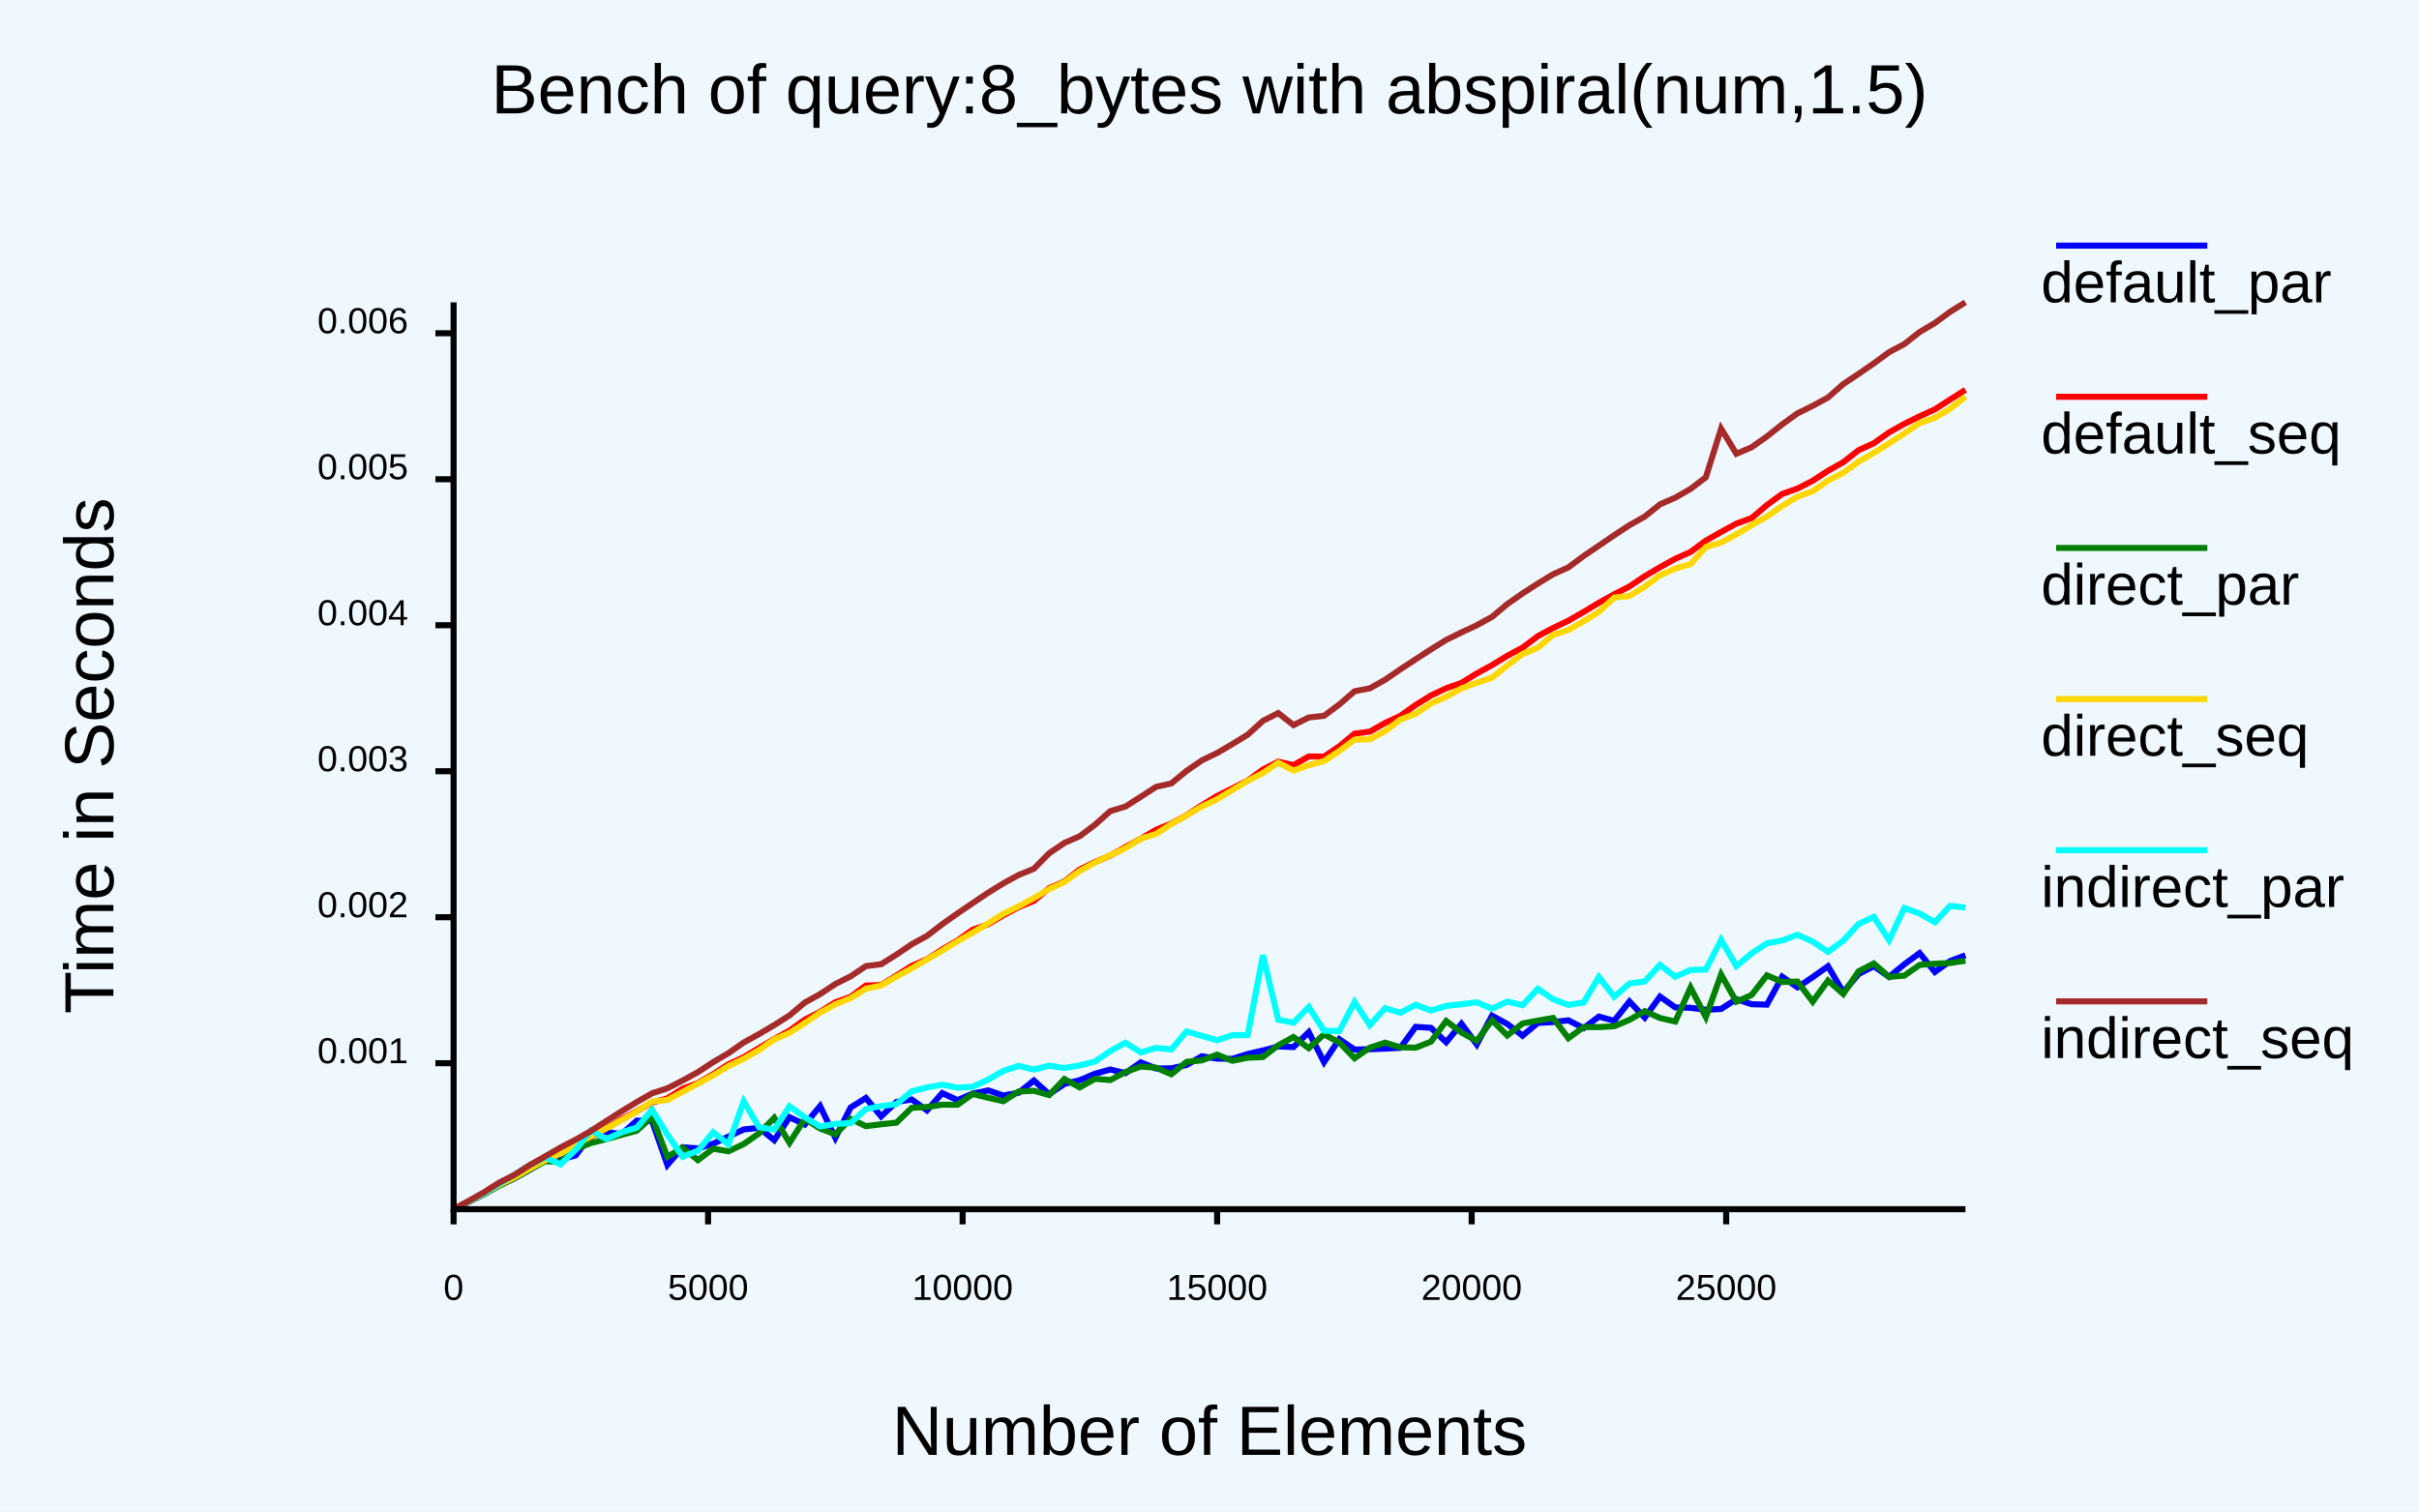
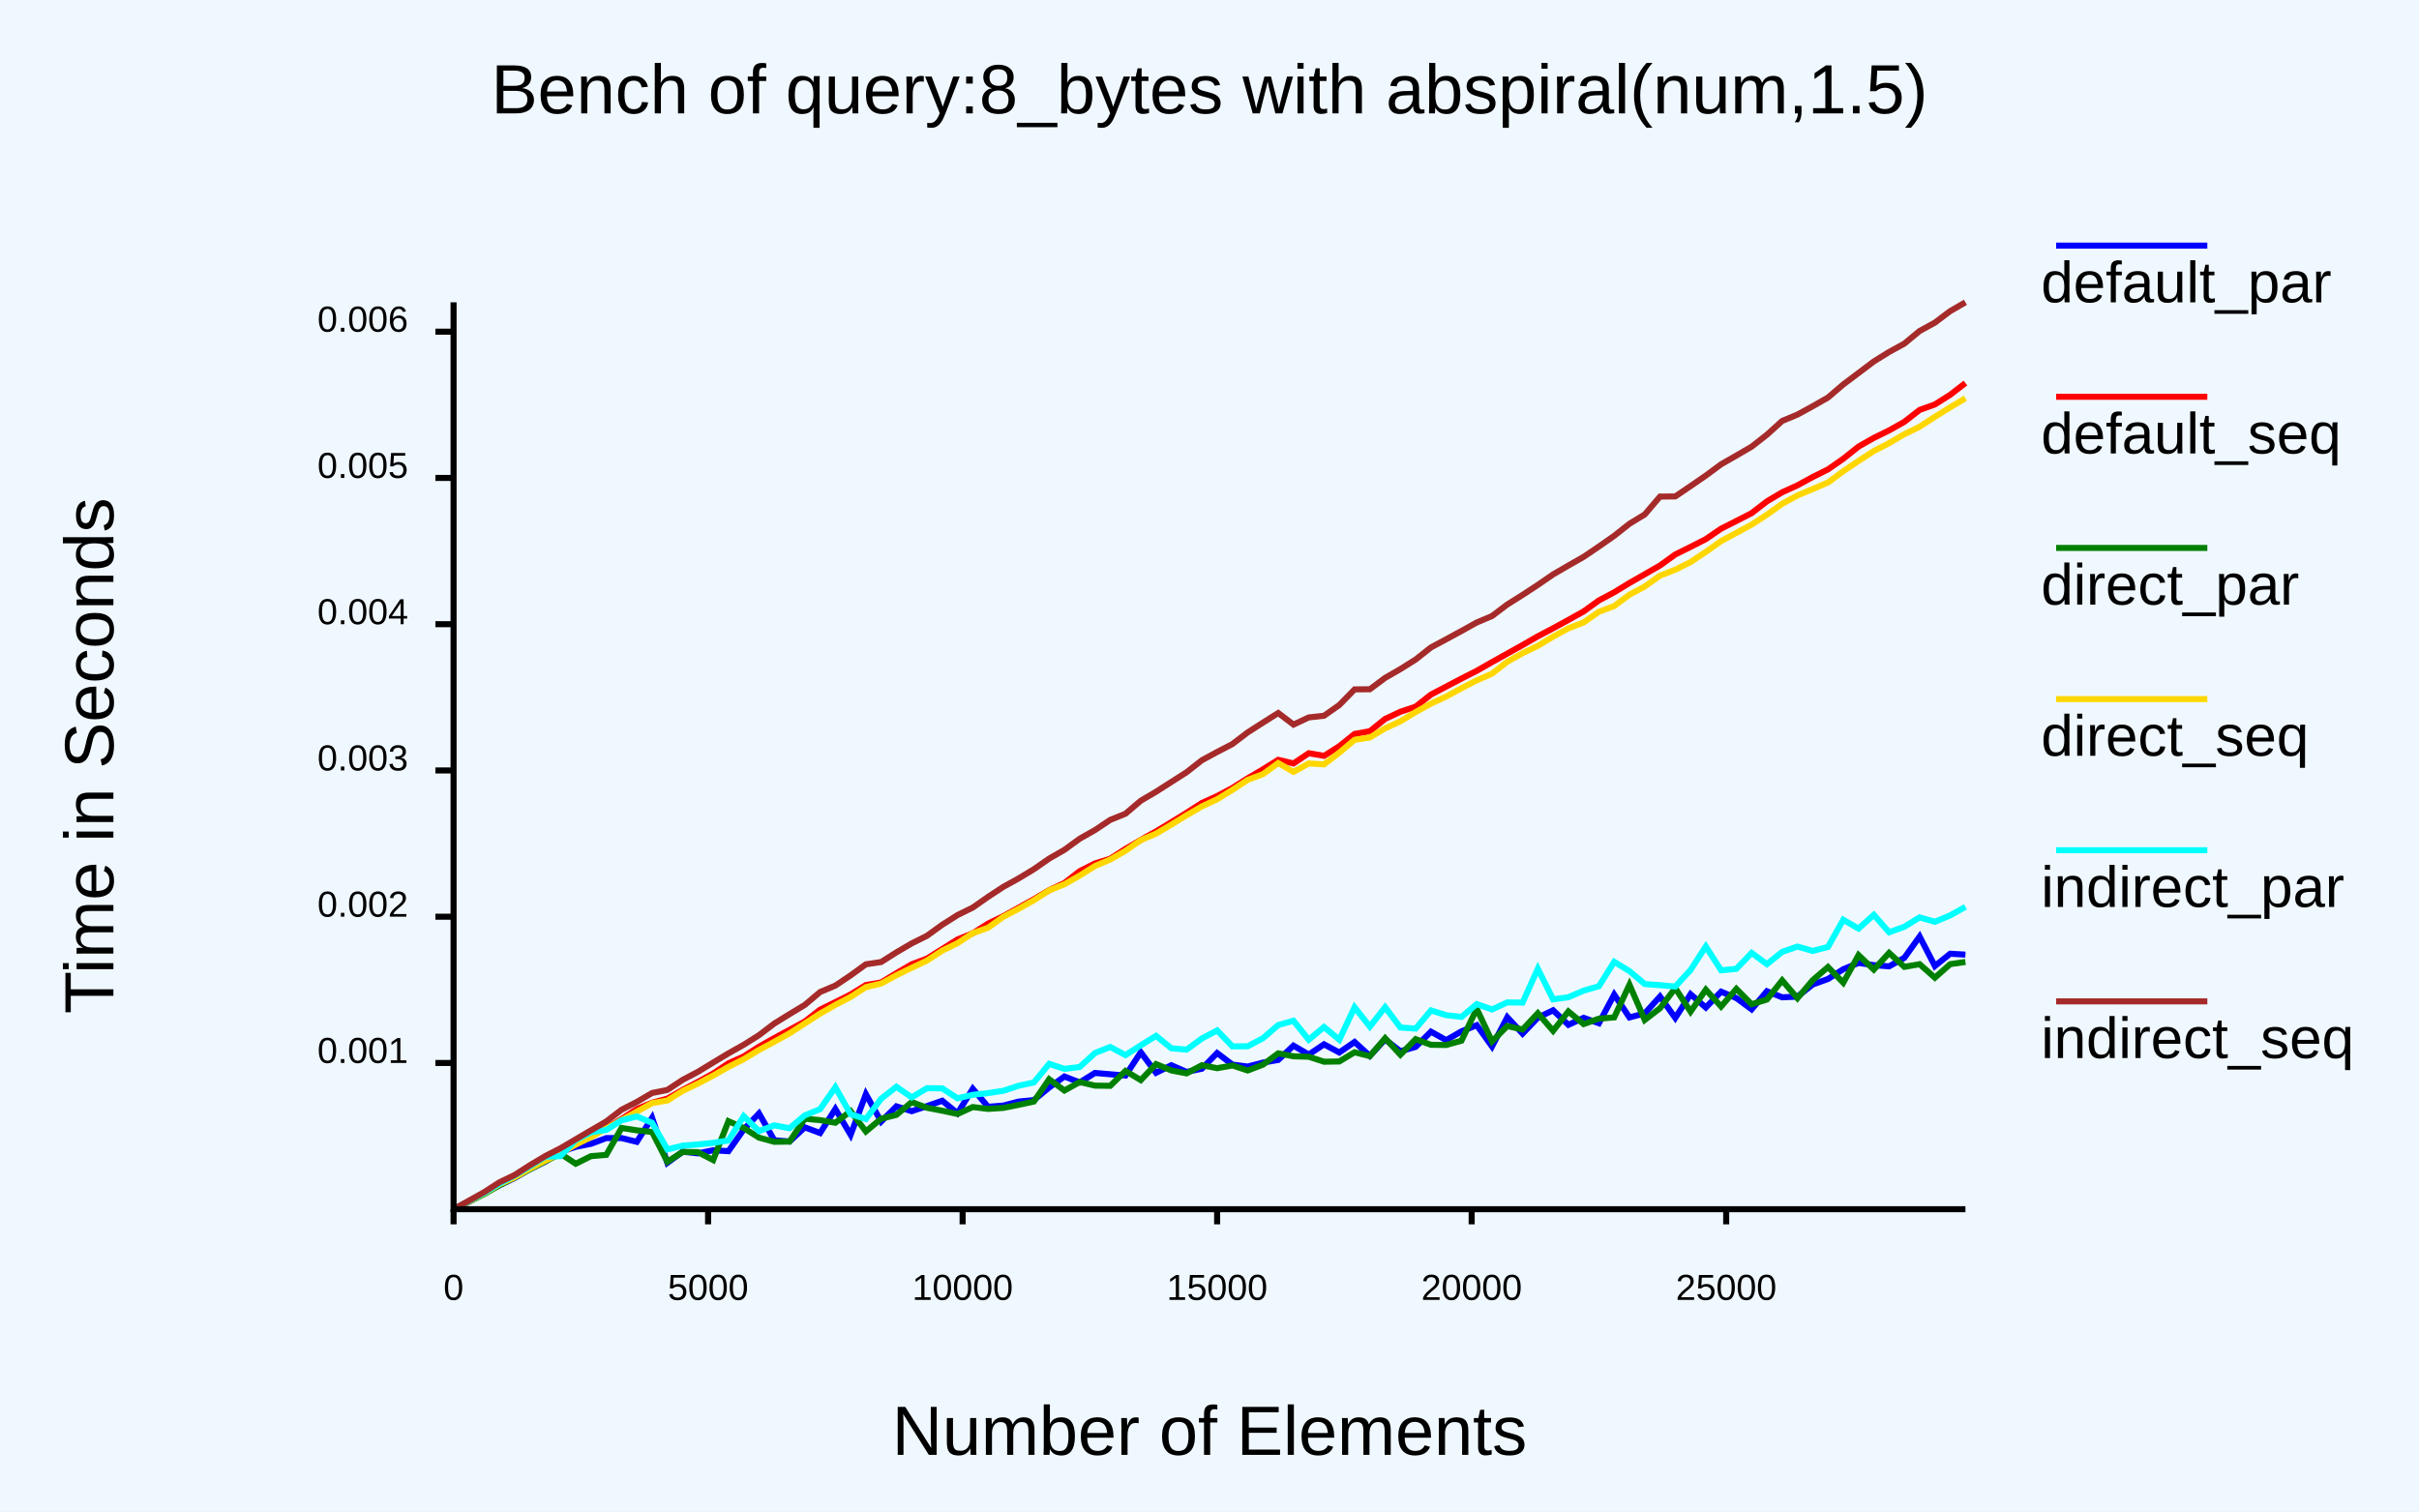
<svg xmlns="http://www.w3.org/2000/svg" class="poloto" width="800" height="500" viewBox="0 0 800 500">
  <style>.poloto {
                    font-family: "Arial";
                    stroke-width:2;
                    }
                    .poloto_text{fill: var(--poloto_fg_color,black);  }
                    .poloto_axis_lines{stroke: var(--poloto_fg_color,black);stoke-width:3;fill:none}
                    .poloto_background{fill: var(--poloto_bg_color,aliceblue); }
                    .poloto0stroke{stroke:  var(--poloto_color0,blue); }
                    .poloto1stroke{stroke:  var(--poloto_color1,red); }
                    .poloto2stroke{stroke:  var(--poloto_color2,green); }
                    .poloto3stroke{stroke:  var(--poloto_color3,gold); }
                    .poloto4stroke{stroke:  var(--poloto_color4,aqua); }
                    .poloto5stroke{stroke:  var(--poloto_color5,brown); }
                    .poloto6stroke{stroke:  var(--poloto_color6,lime); }
                    .poloto7stroke{stroke:  var(--poloto_color7,chocolate); }
                    .poloto0fill{fill:var(--poloto_color0,blue);}
                    .poloto1fill{fill:var(--poloto_color1,red);}
                    .poloto2fill{fill:var(--poloto_color2,green);}
                    .poloto3fill{fill:var(--poloto_color3,gold);}
                    .poloto4fill{fill:var(--poloto_color4,aqua);}
                    .poloto5fill{fill:var(--poloto_color5,brown);}
                    .poloto6fill{fill:var(--poloto_color6,lime);}
                    .poloto7fill{fill:var(--poloto_color7,chocolate);}</style>
  <rect class="poloto_background" fill="white" x="0" y="0" width="800" height="500" />
  <line class="poloto_axis_lines" stroke="black" x1="150" x2="150" y1="400" y2="405" />
  <text class="poloto_text" alignment-baseline="start" text-anchor="middle" x="150" y="430">0</text>
  <line class="poloto_axis_lines" stroke="black" x1="234.175" x2="234.175" y1="400" y2="405" />
  <text class="poloto_text" alignment-baseline="start" text-anchor="middle" x="234.175" y="430">5000</text>
  <line class="poloto_axis_lines" stroke="black" x1="318.35" x2="318.35" y1="400" y2="405" />
  <text class="poloto_text" alignment-baseline="start" text-anchor="middle" x="318.35" y="430">10000</text>
  <line class="poloto_axis_lines" stroke="black" x1="402.525" x2="402.525" y1="400" y2="405" />
  <text class="poloto_text" alignment-baseline="start" text-anchor="middle" x="402.525" y="430">15000</text>
  <line class="poloto_axis_lines" stroke="black" x1="486.7" x2="486.7" y1="400" y2="405" />
  <text class="poloto_text" alignment-baseline="start" text-anchor="middle" x="486.7" y="430">20000</text>
  <line class="poloto_axis_lines" stroke="black" x1="570.875" x2="570.875" y1="400" y2="405" />
  <text class="poloto_text" alignment-baseline="start" text-anchor="middle" x="570.875" y="430">25000</text>
-   <line class="poloto_axis_lines" stroke="black" x1="150" x2="144" y1="351.709" y2="351.709" />
-   <text class="poloto_text" alignment-baseline="middle" text-anchor="end" x="135" y="351.709">0.001</text>
-   <line class="poloto_axis_lines" stroke="black" x1="150" x2="144" y1="303.413" y2="303.413" />
-   <text class="poloto_text" alignment-baseline="middle" text-anchor="end" x="135" y="303.413">0.002</text>
-   <line class="poloto_axis_lines" stroke="black" x1="150" x2="144" y1="255.117" y2="255.117" />
-   <text class="poloto_text" alignment-baseline="middle" text-anchor="end" x="135" y="255.117">0.003</text>
-   <line class="poloto_axis_lines" stroke="black" x1="150" x2="144" y1="206.821" y2="206.821" />
-   <text class="poloto_text" alignment-baseline="middle" text-anchor="end" x="135" y="206.821">0.004</text>
-   <line class="poloto_axis_lines" stroke="black" x1="150" x2="144" y1="158.524" y2="158.524" />
-   <text class="poloto_text" alignment-baseline="middle" text-anchor="end" x="135" y="158.524">0.005</text>
-   <line class="poloto_axis_lines" stroke="black" x1="150" x2="144" y1="110.228" y2="110.228" />
-   <text class="poloto_text" alignment-baseline="middle" text-anchor="end" x="135" y="110.228">0.006</text>
+   <line class="poloto_axis_lines" stroke="black" x1="150" x2="144" y1="351.624" y2="351.624" />
+   <text class="poloto_text" alignment-baseline="middle" text-anchor="end" x="135" y="351.624">0.001</text>
+   <line class="poloto_axis_lines" stroke="black" x1="150" x2="144" y1="303.243" y2="303.243" />
+   <text class="poloto_text" alignment-baseline="middle" text-anchor="end" x="135" y="303.243">0.002</text>
+   <line class="poloto_axis_lines" stroke="black" x1="150" x2="144" y1="254.861" y2="254.861" />
+   <text class="poloto_text" alignment-baseline="middle" text-anchor="end" x="135" y="254.861">0.003</text>
+   <line class="poloto_axis_lines" stroke="black" x1="150" x2="144" y1="206.48" y2="206.48" />
+   <text class="poloto_text" alignment-baseline="middle" text-anchor="end" x="135" y="206.48">0.004</text>
+   <line class="poloto_axis_lines" stroke="black" x1="150" x2="144" y1="158.098" y2="158.098" />
+   <text class="poloto_text" alignment-baseline="middle" text-anchor="end" x="135" y="158.098">0.005</text>
+   <line class="poloto_axis_lines" stroke="black" x1="150" x2="144" y1="109.717" y2="109.717" />
+   <text class="poloto_text" alignment-baseline="middle" text-anchor="end" x="135" y="109.717">0.006</text>
  <text class="poloto_text" alignment-baseline="middle" text-anchor="start" font-size="large" x="675" y="100">default_par</text>
  <line class="poloto0stroke" stroke="black" x1="680" x2="730" y1="81.25" y2="81.25" />
-   <polyline class="poloto0stroke" fill="none" stroke="black" points="650,316 644.949,317.896 639.899,321.524 634.848,315.264 629.798,318.981 624.747,323.142 619.697,319.614 614.646,322.217 609.596,328.204 604.545,319.634 599.495,323.232 594.444,326.58 589.394,323.084 584.343,332.326 579.293,332.189 574.242,330.527 569.192,333.758 564.141,334.022 559.091,333.381 554.04,333.245 548.99,329.67 543.939,336.618 538.889,331.291 533.838,337.666 528.788,336.279 523.737,340.104 518.687,337.522 513.636,338.098 508.586,338.368 503.535,342.594 498.485,338.719 493.434,335.987 488.384,345.486 483.333,338.649 478.283,344.751 473.232,340.008 468.182,339.679 463.131,346.614 458.081,346.876 453.03,347.075 447.98,347.192 442.929,343.754 437.879,351.361 432.828,341.428 427.778,346.365 422.727,346.156 417.677,347.491 412.626,348.656 407.576,350.242 402.525,350.196 397.475,349.407 392.424,352.287 387.374,353.393 382.323,353.444 377.273,351.429 372.222,354.975 367.172,353.787 362.121,355.18 357.071,357.316 352.02,358.552 346.97,361.955 341.919,357.428 336.869,361.485 331.818,362.386 326.768,360.695 321.717,361.755 316.667,363.915 311.616,361.591 306.566,367.302 301.515,363.701 296.465,364.514 291.414,369.296 286.364,363.207 281.313,366.353 276.263,376.375 271.212,365.89 266.162,371.967 261.111,369.577 256.061,377.161 251.01,373.071 245.96,373.613 240.909,375.96 235.859,378.343 230.808,379.894 225.758,379.507 220.707,385.349 215.657,370.845 210.606,370.693 205.556,375.159 200.505,374.465 195.455,375.544 190.404,382.174 185.354,383.613 180.303,383.778 175.253,386.921 170.202,389.736 165.152,392.123 160.101,395.009 155.051,397.531 150,400 " />
+   <polyline class="poloto0stroke" fill="none" stroke="black" points="650,315.777 644.949,315.488 639.899,319.561 634.848,309.797 629.798,316.838 624.747,319.669 619.697,319.266 614.646,318.537 609.596,320.612 604.545,323.837 599.495,325.663 594.444,329.682 589.394,329.903 584.343,327.893 579.293,333.876 574.242,330.16 569.192,328.04 564.141,333.285 559.091,328.873 554.04,336.726 548.99,329.635 543.939,335.226 538.889,336.558 533.838,328.996 528.788,338.488 523.737,336.69 518.687,339.012 513.636,334.197 508.586,336.637 503.535,341.926 498.485,336.498 493.434,346.173 488.384,339.128 483.333,341.166 478.283,344.067 473.232,341.271 468.182,346.302 463.131,347.743 458.081,343.83 453.03,349.281 447.98,344.68 442.929,348.158 437.879,345.451 432.828,348.844 427.778,345.894 422.727,350.626 417.677,351.498 412.626,352.808 407.576,352.165 402.525,348.336 397.475,353.529 392.424,354.581 387.374,352.372 382.323,354.881 377.273,348.083 372.222,355.785 367.172,355.358 362.121,354.926 357.071,358.059 352.02,356.102 346.97,359.746 341.919,363.902 336.869,364.387 331.818,365.714 326.768,366.122 321.717,360.169 316.667,368.244 311.616,364.119 306.566,365.881 301.515,367.576 296.465,365.97 291.414,371.006 286.364,361.945 281.313,375.39 276.263,366.858 271.212,374.799 266.162,372.919 261.111,377.606 256.061,377.182 251.01,368.314 245.96,373.621 240.909,380.802 235.859,380.508 230.808,381.524 225.758,380.986 220.707,384.662 215.657,369.774 210.606,377.711 205.556,376.466 200.505,376.474 195.455,378.362 190.404,379.368 185.354,381.056 180.303,384.261 175.253,386.733 170.202,389.69 165.152,392.084 160.101,394.669 155.051,397.506 150,400 " />
  <text class="poloto_text" alignment-baseline="middle" text-anchor="start" font-size="large" x="675" y="150">default_seq</text>
  <line class="poloto1stroke" stroke="black" x1="680" x2="730" y1="131.25" y2="131.25" />
-   <polyline class="poloto1stroke" fill="none" stroke="black" points="650,128.948 644.949,132.157 639.899,135.417 634.848,137.712 629.798,140.201 624.747,143.033 619.697,146.634 614.646,148.918 609.596,152.903 604.545,155.74 599.495,159.018 594.444,161.61 589.394,163.387 584.343,167.07 579.293,171.376 574.242,173.207 569.192,175.98 564.141,178.826 559.091,182.584 554.04,184.854 548.99,187.614 543.939,190.589 538.889,194.021 533.838,196.579 528.788,199.37 523.737,202.43 518.687,205.326 513.636,207.722 508.586,210.428 503.535,214.234 498.485,216.917 493.434,220.019 488.384,222.788 483.333,225.89 478.283,227.659 473.232,230.063 468.182,233.21 463.131,236.799 458.081,239.139 453.03,242.015 447.98,242.681 442.929,246.878 437.879,250.269 432.828,250.232 427.778,253.098 422.727,251.959 417.677,254.539 412.626,258.218 407.576,260.785 402.525,263.304 397.475,266.368 392.424,269.672 387.374,272.441 382.323,274.497 377.273,277.426 372.222,280.209 367.172,283.024 362.121,285.159 357.071,287.626 352.02,291.583 346.97,293.801 341.919,297.989 336.869,300.094 331.818,302.765 326.768,305.745 321.717,307.538 316.667,311.107 311.616,314.06 306.566,317.304 301.515,319.516 296.465,322.718 291.414,325.851 286.364,326.001 281.313,329.764 276.263,331.562 271.212,334.708 266.162,337.288 261.111,340.921 256.061,343.706 251.01,346.663 245.96,349.724 240.909,352.066 235.859,355.33 230.808,358.261 225.758,360.151 220.707,363.348 215.657,364.694 210.606,367.554 205.556,370.179 200.505,373.206 195.455,376.095 190.404,378.405 185.354,381.069 180.303,383.851 175.253,386.562 170.202,389.506 165.152,391.917 160.101,394.732 155.051,397.41 150,399.999 " />
+   <polyline class="poloto1stroke" fill="none" stroke="black" points="650,126.7 644.949,130.605 639.899,133.789 634.848,135.602 629.798,139.537 624.747,142.38 619.697,144.859 614.646,147.724 609.596,151.761 604.545,155.273 599.495,157.799 594.444,160.546 589.394,162.845 584.343,165.852 579.293,169.745 574.242,172.331 569.192,174.888 564.141,178.339 559.091,180.915 554.04,183.418 548.99,187.063 543.939,189.954 538.889,192.852 533.838,195.924 528.788,198.607 523.737,202.253 518.687,205.068 513.636,207.827 508.586,210.482 503.535,213.386 498.485,216.198 493.434,219.017 488.384,221.898 483.333,224.462 478.283,227.114 473.232,229.765 468.182,233.75 463.131,235.444 458.081,237.811 453.03,241.88 447.98,242.776 442.929,246.843 437.879,250.035 432.828,249.161 427.778,252.54 422.727,251.349 417.677,254.487 412.626,257.468 407.576,260.645 402.525,263.33 397.475,265.621 392.424,268.863 387.374,271.972 382.323,275.018 377.273,277.84 372.222,280.801 367.172,284.045 362.121,285.62 357.071,288.176 352.02,292.098 346.97,294.465 341.919,297.46 336.869,300.271 331.818,303.056 326.768,305.517 321.717,308.723 316.667,310.759 311.616,313.933 306.566,317.087 301.515,318.978 296.465,321.923 291.414,324.975 286.364,325.845 281.313,328.962 276.263,331.499 271.212,333.985 266.162,337.911 261.111,340.664 256.061,343.382 251.01,346.238 245.96,349.454 240.909,351.736 235.859,355.114 230.808,357.887 225.758,360.536 220.707,363.422 215.657,364.765 210.606,366.861 205.556,370.165 200.505,373.127 195.455,375.59 190.404,378.648 185.354,381.427 180.303,383.332 175.253,386.467 170.202,389.43 165.152,391.864 160.101,394.704 155.051,397.494 150,400 " />
  <text class="poloto_text" alignment-baseline="middle" text-anchor="start" font-size="large" x="675" y="200">direct_par</text>
  <line class="poloto2stroke" stroke="black" x1="680" x2="730" y1="181.25" y2="181.25" />
-   <polyline class="poloto2stroke" fill="none" stroke="black" points="650,317.791 644.949,318.559 639.899,318.794 634.848,319.188 629.798,322.731 624.747,323.149 619.697,318.711 614.646,321.319 609.596,328.794 604.545,324.359 599.495,331.331 594.444,324.702 589.394,324.826 584.343,322.636 579.293,329.122 574.242,331.36 569.192,322.375 564.141,336.42 559.091,326.689 554.04,337.909 548.99,336.747 543.939,334.476 538.889,337.347 533.838,339.478 528.788,339.761 523.737,339.753 518.687,343.428 513.636,336.738 508.586,337.607 503.535,338.562 498.485,342.535 493.434,337.485 488.384,344.321 483.333,341.559 478.283,337.735 473.232,344.594 468.182,346.557 463.131,346.453 458.081,344.899 453.03,346.557 447.98,350.063 442.929,344.841 437.879,342.161 432.828,346.723 427.778,343.046 422.727,345.776 417.677,349.668 412.626,349.889 407.576,350.91 402.525,348.858 397.475,350.772 392.424,351.26 387.374,355.357 382.323,353.189 377.273,352.801 372.222,354.618 367.172,357.266 362.121,356.87 357.071,359.707 352.02,356.941 346.97,362.233 341.919,360.835 336.869,361.054 331.818,364.276 326.768,363.123 321.717,361.879 316.667,365.438 311.616,365.426 306.566,366.185 301.515,366.458 296.465,371.374 291.414,371.9 286.364,372.527 281.313,370.107 276.263,375.213 271.212,373.295 266.162,370.076 261.111,378.034 256.061,369.777 251.01,374.94 245.96,378.447 240.909,380.836 235.859,379.986 230.808,383.757 225.758,379.643 220.707,382.682 215.657,369.427 210.606,374.024 205.556,375.405 200.505,376.844 195.455,378.09 190.404,380.091 185.354,384.419 180.303,384.11 175.253,386.928 170.202,389.741 165.152,392.143 160.101,394.953 155.051,397.538 150,399.998 " />
+   <polyline class="poloto2stroke" fill="none" stroke="black" points="650,318.206 644.949,318.938 639.899,323.414 634.848,318.948 629.798,319.83 624.747,315.217 619.697,320.738 614.646,315.94 609.596,325.069 604.545,319.893 599.495,324.223 594.444,330.204 589.394,324.304 584.343,330.645 579.293,332.196 574.242,327.104 569.192,332.946 564.141,327.378 559.091,334.646 554.04,326.86 548.99,333.518 543.939,337.399 538.889,325.728 533.838,336.555 528.788,336.957 523.737,338.757 518.687,334.581 513.636,340.989 508.586,335.169 503.535,340.558 498.485,339.41 493.434,344.496 488.384,333.71 483.333,344.263 478.283,345.67 473.232,345.616 468.182,343.747 463.131,348.893 458.081,343.428 453.03,349.367 447.98,348.088 442.929,351.124 437.879,351.21 432.828,349.566 427.778,349.416 422.727,348.44 417.677,352.182 412.626,354.11 407.576,352.449 402.525,353.349 397.475,352.368 392.424,355.06 387.374,354.094 382.323,351.993 377.273,357.297 372.222,354.258 367.172,359.185 362.121,359.116 357.071,357.926 352.02,360.742 346.97,357.006 341.919,364.386 336.869,365.479 331.818,366.487 326.768,366.817 321.717,366.203 316.667,368.491 311.616,367.417 306.566,366.449 301.515,364.56 296.465,368.798 291.414,370.063 286.364,374.279 281.313,367.56 276.263,371.39 271.212,370.531 266.162,370.067 261.111,377.63 256.061,377.703 251.01,376.326 245.96,373.13 240.909,370.878 235.859,383.732 230.808,381.128 225.758,381.054 220.707,384.306 215.657,374.457 210.606,373.911 205.556,373.119 200.505,382.026 195.455,382.448 190.404,384.959 185.354,381.631 180.303,384.14 175.253,386.778 170.202,389.484 165.152,392.077 160.101,395.011 155.051,397.522 150,399.999 " />
  <text class="poloto_text" alignment-baseline="middle" text-anchor="start" font-size="large" x="675" y="250">direct_seq</text>
  <line class="poloto3stroke" stroke="black" x1="680" x2="730" y1="231.25" y2="231.25" />
-   <polyline class="poloto3stroke" fill="none" stroke="black" points="650,131.267 644.949,135.195 639.899,138.193 634.848,139.954 629.798,143.387 624.747,146.657 619.697,149.811 614.646,152.732 609.596,156.397 604.545,158.988 599.495,162.495 594.444,164.322 589.394,167.372 584.343,170.89 579.293,173.737 574.242,176.754 569.192,179.464 564.141,180.967 559.091,186.592 554.04,188.07 548.99,190.306 543.939,194.086 538.889,197.152 533.838,197.682 528.788,202.399 523.737,205.496 518.687,208.389 513.636,210.014 508.586,214.259 503.535,216.358 498.485,220.126 493.434,224.189 488.384,225.869 483.333,227.717 478.283,230.486 473.232,232.722 468.182,236.075 463.131,238.032 458.081,241.884 453.03,244.543 447.98,244.666 442.929,248.429 437.879,251.759 432.828,253.115 427.778,254.912 422.727,252.286 417.677,255.71 412.626,258.263 407.576,261.329 402.525,264.364 397.475,266.794 392.424,269.695 387.374,272.573 382.323,275.853 377.273,277.41 372.222,280.572 367.172,282.919 362.121,285.316 357.071,288.114 352.02,291.759 346.97,294.113 341.919,297.063 336.869,299.8 331.818,302.279 326.768,305.46 321.717,308.477 316.667,311.37 311.616,314.445 306.566,317.384 301.515,320.335 296.465,323.045 291.414,326 286.364,327.054 281.313,330.178 276.263,332.227 271.212,334.964 266.162,338.418 261.111,341.66 256.061,343.811 251.01,347.329 245.96,350.237 240.909,352.635 235.859,355.718 230.808,358.448 225.758,361.17 220.707,363.852 215.657,364.381 210.606,367.694 205.556,370.514 200.505,373.282 195.455,375.85 190.404,378.745 185.354,381.624 180.303,383.786 175.253,386.574 170.202,389.439 165.152,391.907 160.101,394.767 155.051,397.396 150,400 " />
+   <polyline class="poloto3stroke" fill="none" stroke="black" points="650,131.724 644.949,134.745 639.899,137.874 634.848,141.146 629.798,143.622 624.747,146.588 619.697,149.193 614.646,152.46 609.596,155.876 604.545,159.593 599.495,161.774 594.444,163.897 589.394,166.648 584.343,170.264 579.293,173.543 574.242,176.26 569.192,178.993 564.141,182.56 559.091,185.925 554.04,188.455 548.99,190.419 543.939,194.014 538.889,196.707 533.838,200.478 528.788,202.367 523.737,205.888 518.687,207.852 513.636,210.598 508.586,213.638 503.535,216.063 498.485,218.902 493.434,222.844 488.384,225.053 483.333,227.65 478.283,230.41 473.232,232.747 468.182,235.544 463.131,238.6 458.081,240.917 453.03,243.962 447.98,244.727 442.929,248.965 437.879,252.852 432.828,252.537 427.778,255.334 422.727,252.411 417.677,256.08 412.626,257.97 407.576,261.291 402.525,264.389 397.475,266.753 392.424,269.683 387.374,272.784 382.323,275.763 377.273,277.91 372.222,281.427 367.172,284.312 362.121,286.47 357.071,289.637 352.02,292.51 346.97,294.513 341.919,297.796 336.869,300.626 331.818,303.268 326.768,306.879 321.717,308.682 316.667,311.984 311.616,314.458 306.566,317.748 301.515,320.135 296.465,322.595 291.414,325.343 286.364,326.525 281.313,329.788 276.263,332.411 271.212,335.28 266.162,338.556 261.111,341.82 256.061,344.604 251.01,347.325 245.96,350.365 240.909,352.911 235.859,355.776 230.808,358.448 225.758,360.866 220.707,364.033 215.657,364.901 210.606,367.73 205.556,370.485 200.505,373.255 195.455,376.175 190.404,378.615 185.354,381.465 180.303,383.934 175.253,386.564 170.202,389.473 165.152,391.779 160.101,394.772 155.051,397.412 150,400 " />
  <text class="poloto_text" alignment-baseline="middle" text-anchor="start" font-size="large" x="675" y="300">indirect_par</text>
  <line class="poloto4stroke" stroke="black" x1="680" x2="730" y1="281.25" y2="281.25" />
-   <polyline class="poloto4stroke" fill="none" stroke="black" points="650,300.201 644.949,299.663 639.899,305.064 634.848,302.161 629.798,300.374 624.747,311 619.697,303.276 614.646,305.673 609.596,311.163 604.545,314.881 599.495,311.463 594.444,309.218 589.394,311.124 584.343,312.036 579.293,315.374 574.242,319.573 569.192,310.915 564.141,320.706 559.091,320.87 554.04,323.098 548.99,319.176 543.939,324.653 538.889,325.326 533.838,329.723 528.788,323.183 523.737,331.623 518.687,332.424 513.636,330.537 508.586,327.106 503.535,332.52 498.485,331.311 493.434,333.649 488.384,331.55 483.333,332.208 478.283,332.748 473.232,334.28 468.182,332.383 463.131,335.015 458.081,333.504 453.03,339.114 447.98,331.44 442.929,341.042 437.879,340.961 432.828,333.113 427.778,338.301 422.727,337.281 417.677,315.958 412.626,342.412 407.576,342.426 402.525,344.113 397.475,342.658 392.424,341.212 387.374,347.142 382.323,346.644 377.273,348.127 372.222,344.931 367.172,347.696 362.121,351.17 357.071,352.445 352.02,353.271 346.97,352.526 341.919,353.805 336.869,352.607 331.818,354.266 326.768,357.142 321.717,359.49 316.667,359.791 311.616,358.801 306.566,359.721 301.515,361.008 296.465,365.244 291.414,365.883 286.364,366.888 281.313,371.535 276.263,371.773 271.212,372.607 266.162,369.57 261.111,365.96 256.061,373.672 251.01,372.876 245.96,364.316 240.909,378.516 235.859,374.546 230.808,380.69 225.758,382.615 220.707,375.272 215.657,367.108 210.606,373.002 205.556,374.555 200.505,376.785 195.455,373.919 190.404,380.303 185.354,385.178 180.303,382.795 175.253,385.349 170.202,388.548 165.152,391.56 160.101,394.648 155.051,397.313 150,400 " />
+   <polyline class="poloto4stroke" fill="none" stroke="black" points="650,299.975 644.949,302.806 639.899,304.92 634.848,303.477 629.798,306.57 624.747,308.381 619.697,302.61 614.646,307.178 609.596,304.247 604.545,313.24 599.495,314.557 594.444,313.12 589.394,314.877 584.343,318.936 579.293,315.219 574.242,320.479 569.192,320.979 564.141,313.092 559.091,320.857 554.04,326.35 548.99,325.891 543.939,325.515 538.889,321.24 533.838,318.171 528.788,326.229 523.737,327.699 518.687,329.874 513.636,330.575 508.586,320.466 503.535,331.649 498.485,331.588 493.434,333.912 488.384,332.146 483.333,336.393 478.283,335.82 473.232,334.243 468.182,340.248 463.131,339.892 458.081,333.19 453.03,339.597 447.98,333.204 442.929,343.949 437.879,339.721 432.828,343.941 427.778,337.663 422.727,339.083 417.677,343.444 412.626,346.112 407.576,346.133 402.525,340.865 397.475,343.526 392.424,347.216 387.374,346.763 382.323,342.657 377.273,345.785 372.222,349.031 367.172,346.33 362.121,348.334 357.071,352.954 352.02,353.569 346.97,351.926 341.919,358.069 336.869,359.163 331.818,360.819 326.768,361.596 321.717,362.161 316.667,363.313 311.616,360.027 306.566,359.966 301.515,362.995 296.465,359.512 291.414,363.436 286.364,370.16 281.313,368.591 276.263,359.653 271.212,366.892 266.162,368.948 261.111,373.216 256.061,372.254 251.01,374.145 245.96,369.224 240.909,377.259 235.859,378.058 230.808,378.571 225.758,378.975 220.707,380.215 215.657,371.42 210.606,369.306 205.556,370.599 200.505,373.772 195.455,374.571 190.404,377.14 185.354,382.437 180.303,382.653 175.253,385.8 170.202,388.859 165.152,391.548 160.101,394.649 155.051,397.314 150,399.999 " />
  <text class="poloto_text" alignment-baseline="middle" text-anchor="start" font-size="large" x="675" y="350">indirect_seq</text>
  <line class="poloto5stroke" stroke="black" x1="680" x2="730" y1="331.25" y2="331.25" />
-   <polyline class="poloto5stroke" fill="none" stroke="black" points="650,100 644.949,103.128 639.899,106.853 634.848,109.833 629.798,113.806 624.747,116.498 619.697,120.195 614.646,123.687 609.596,127.051 604.545,131.492 599.495,134.246 594.444,136.738 589.394,140.38 584.343,144.393 579.293,147.949 574.242,150.092 569.192,141.786 564.141,157.88 559.091,161.723 554.04,164.627 548.99,166.83 543.939,170.884 538.889,173.73 533.838,177.047 528.788,180.493 523.737,183.918 518.687,187.683 513.636,189.955 508.586,193.049 503.535,196.298 498.485,199.811 493.434,204.069 488.384,206.829 483.333,209.178 478.283,211.674 473.232,214.813 468.182,218.081 463.131,221.4 458.081,224.857 453.03,227.694 447.98,228.654 442.929,233.032 437.879,236.781 432.828,237.335 427.778,239.864 422.727,235.876 417.677,238.45 412.626,243.043 407.576,246.12 402.525,249.079 397.475,251.516 392.424,255.008 387.374,259.146 382.323,260.295 377.273,263.57 372.222,266.789 367.172,268.317 362.121,272.832 357.071,276.614 352.02,278.835 346.97,282.25 341.919,287.381 336.869,289.435 331.818,292.217 326.768,295.32 321.717,298.711 316.667,302.147 311.616,305.713 306.566,309.587 301.515,312.355 296.465,315.779 291.414,318.946 286.364,319.591 281.313,322.963 276.263,325.5 271.212,328.848 266.162,331.645 261.111,335.881 256.061,339.097 251.01,342.067 245.96,344.846 240.909,348.372 235.859,351.342 230.808,354.65 225.758,357.431 220.707,360.009 215.657,361.649 210.606,364.536 205.556,367.618 200.505,370.822 195.455,374.102 190.404,376.958 185.354,379.604 180.303,382.511 175.253,385.362 170.202,388.593 165.152,391.177 160.101,394.348 155.051,397.23 150,399.999 " />
+   <polyline class="poloto5stroke" fill="none" stroke="black" points="650,100 644.949,102.916 639.899,106.723 634.848,109.492 629.798,113.665 624.747,116.434 619.697,119.567 614.646,123.38 609.596,127.175 604.545,131.501 599.495,134.378 594.444,137.141 589.394,139.244 584.343,143.802 579.293,147.755 574.242,150.697 569.192,153.586 564.141,157.32 559.091,160.796 554.04,164.212 548.99,164.27 543.939,170.179 538.889,173.251 533.838,177.253 528.788,180.779 523.737,184.198 518.687,187.077 513.636,190.013 508.586,193.482 503.535,196.795 498.485,199.965 493.434,203.779 488.384,205.91 483.333,208.717 478.283,211.46 473.232,214.167 468.182,218.159 463.131,221.327 458.081,224.237 453.03,228.005 447.98,228.046 442.929,233.216 437.879,236.764 432.828,237.317 427.778,239.692 422.727,235.858 417.677,239.043 412.626,242.273 407.576,246.124 402.525,248.748 397.475,251.481 392.424,255.45 387.374,258.667 382.323,261.902 377.273,264.87 372.222,269.17 367.172,271.211 362.121,274.585 357.071,277.44 352.02,281.119 346.97,284.017 341.919,287.528 336.869,290.575 331.818,293.367 326.768,296.672 321.717,300.212 316.667,302.7 311.616,305.896 306.566,309.548 301.515,312.067 296.465,315.026 291.414,318.226 286.364,318.984 281.313,322.647 276.263,326.024 271.212,328.162 266.162,332.423 261.111,335.466 256.061,338.588 251.01,342.426 245.96,345.597 240.909,348.442 235.859,351.475 230.808,354.548 225.758,357.211 220.707,360.541 215.657,361.556 210.606,364.507 205.556,367.093 200.505,370.957 195.455,373.901 190.404,376.864 185.354,379.842 180.303,382.419 175.253,385.441 170.202,388.673 165.152,391.102 160.101,394.363 155.051,397.187 150,399.999 " />
  <text class="poloto_text" alignment-baseline="start" text-anchor="middle" font-size="x-large" x="400" y="37.5">Bench of query:8_bytes with abspiral(num,1.5)</text>
  <text class="poloto_text" alignment-baseline="start" text-anchor="middle" font-size="x-large" x="400" y="481.25">Number of Elements</text>
  <text class="poloto_text" alignment-baseline="start" text-anchor="middle" font-size="x-large" transform="rotate(-90,37.5,250)" x="37.5" y="250">Time in Seconds</text>
  <path stroke="black" fill="none" class="poloto_axis_lines" d=" M 150 100 L 150 400 L 650 400" />
</svg>
